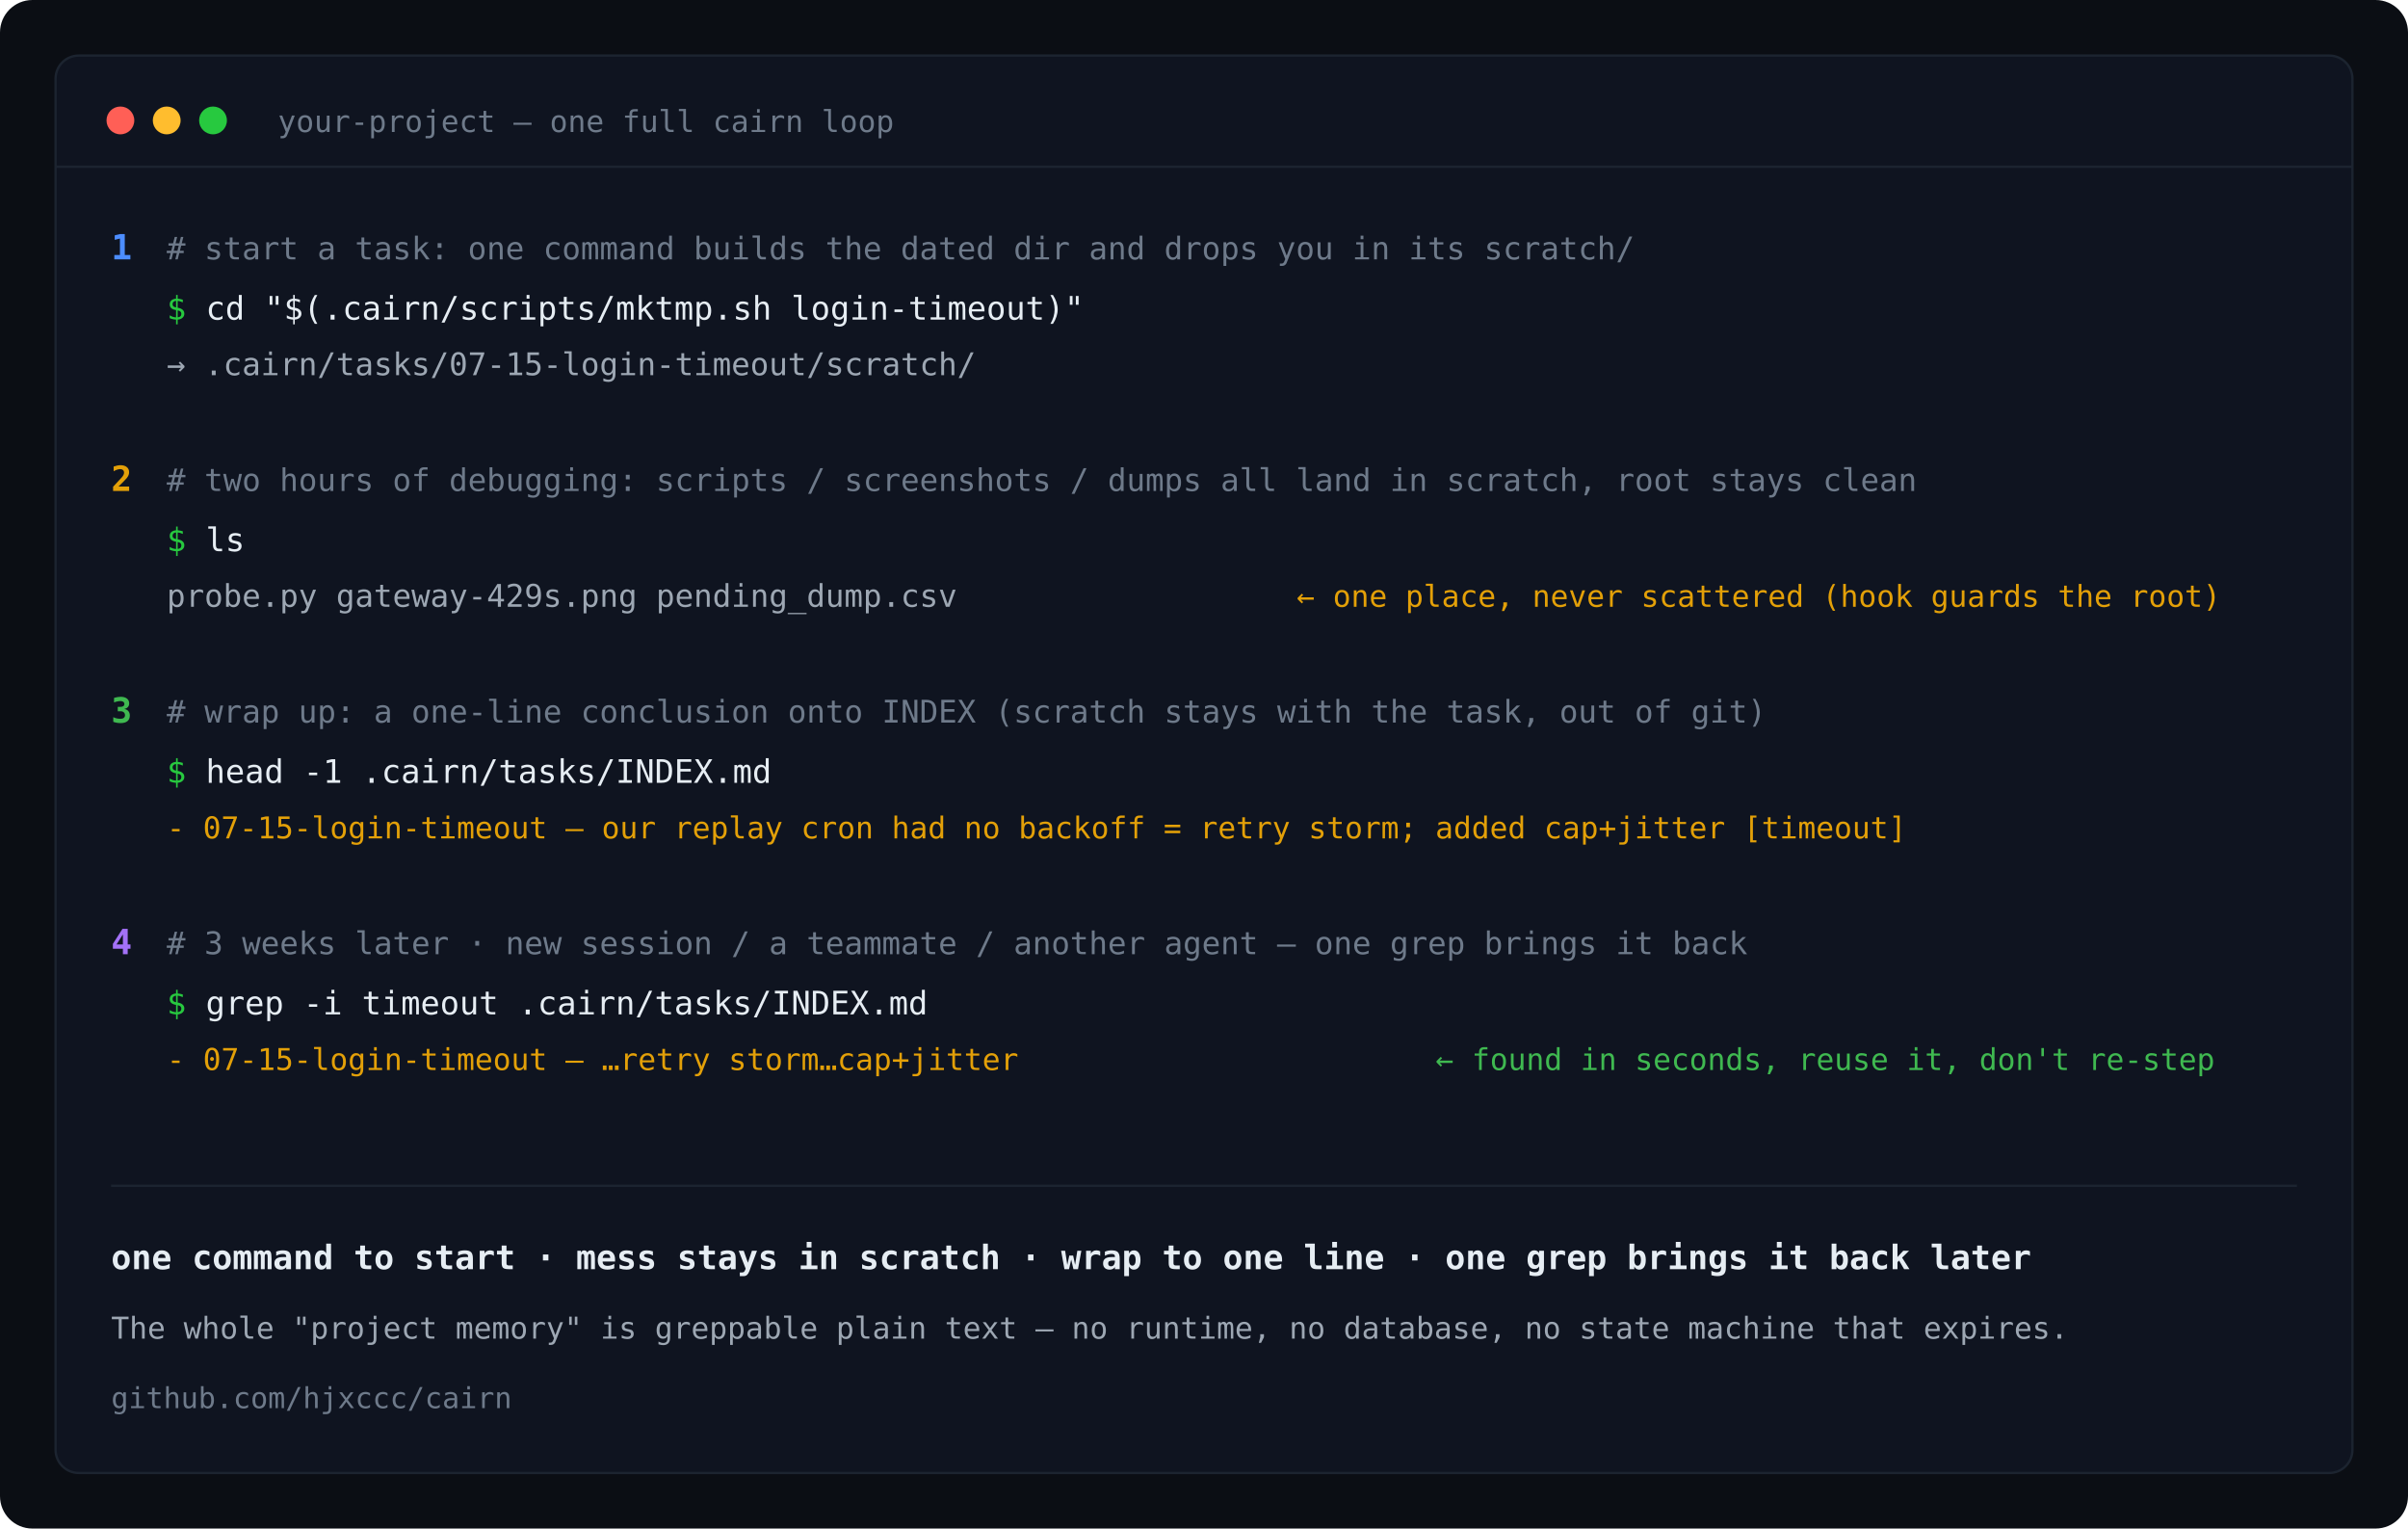
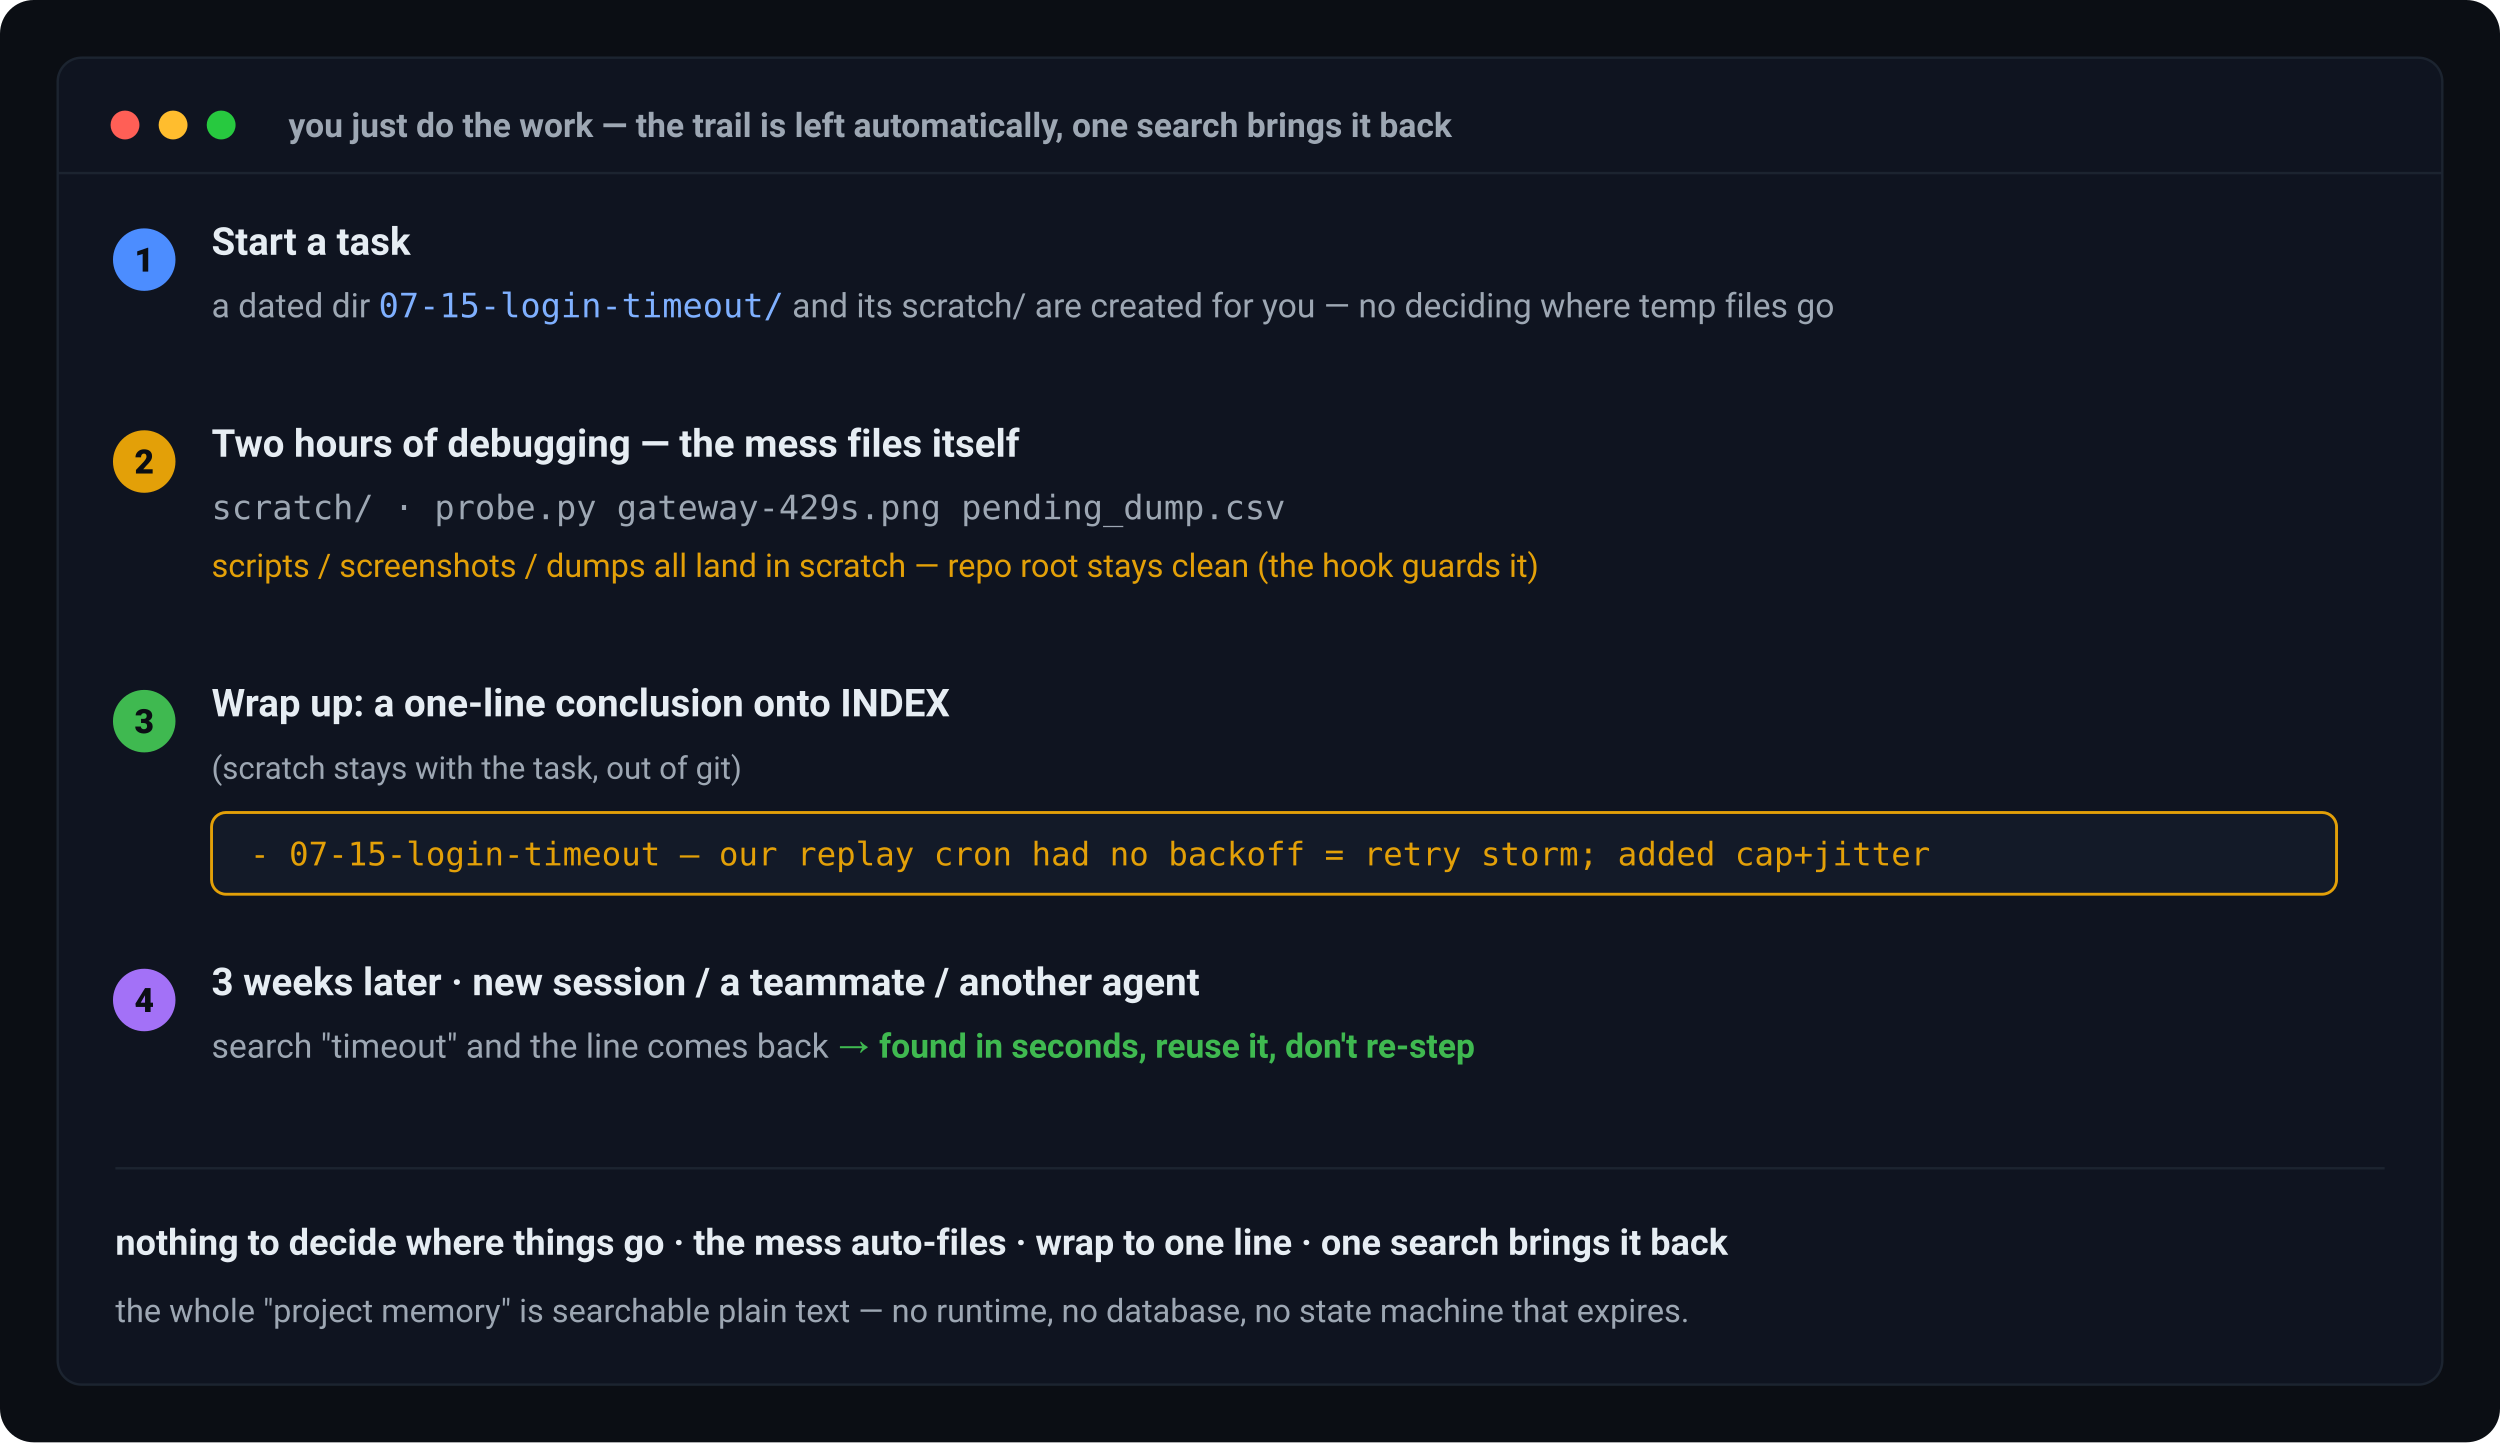
- <svg xmlns="http://www.w3.org/2000/svg" width="1040" height="660" viewBox="0 0 1040 660" font-family="ui-monospace,'Cascadia Code',Consolas,'SF Mono',Menlo,monospace">
-   <rect width="1040" height="660" rx="14" fill="#0B0E14" />
-   <rect x="24" y="24" width="992" height="612" rx="10" fill="#0F1420" stroke="#1C2430" stroke-width="1" />
+ <svg xmlns="http://www.w3.org/2000/svg" width="1040" height="600" viewBox="0 0 1040 600" font-family="-apple-system,'Segoe UI',Roboto,Helvetica,Arial,sans-serif">
+   <rect width="1040" height="600" rx="14" fill="#0B0E14" />
+   <rect x="24" y="24" width="992" height="552" rx="10" fill="#0F1420" stroke="#1C2430" stroke-width="1" />
  <circle cx="52" cy="52" r="6" fill="#FF5F56" />
  <circle cx="72" cy="52" r="6" fill="#FFBD2E" />
  <circle cx="92" cy="52" r="6" fill="#27C93F" />
-   <text x="120" y="57" fill="#6E7A8A" font-size="13">your-project — one full cairn loop</text>
+   <text x="120" y="57" fill="#9DA7B3" font-size="14" font-weight="600">you just do the work — the trail is left automatically, one search brings it back</text>
  <line x1="24" y1="72" x2="1016" y2="72" stroke="#1C2430" stroke-width="1" />
-   <text x="48" y="112" fill="#4C8DFF" font-size="15" font-weight="700">1</text>
-   <text x="72" y="112" fill="#6E7A8A" font-size="13.5"># start a task: one command builds the dated dir and drops you in its scratch/</text>
-   <text x="72" y="138" fill="#E6EDF3" font-size="14">
-     <tspan fill="#27C93F">$</tspan> cd "$(.cairn/scripts/mktmp.sh login-timeout)"</text>
-   <text x="72" y="162" fill="#9DA7B3" font-size="13.5">→ .cairn/tasks/07-15-login-timeout/scratch/</text>
-   <text x="48" y="212" fill="#E3A008" font-size="15" font-weight="700">2</text>
-   <text x="72" y="212" fill="#6E7A8A" font-size="13.5"># two hours of debugging: scripts / screenshots / dumps all land in scratch, root stays clean</text>
-   <text x="72" y="238" fill="#E6EDF3" font-size="14">
-     <tspan fill="#27C93F">$</tspan> ls</text>
-   <text x="72" y="262" fill="#9DA7B3" font-size="13.5">probe.py   gateway-429s.png   pending_dump.csv</text>
-   <text x="560" y="262" fill="#E3A008" font-size="13">← one place, never scattered (hook guards the root)</text>
-   <text x="48" y="312" fill="#3FB950" font-size="15" font-weight="700">3</text>
-   <text x="72" y="312" fill="#6E7A8A" font-size="13.5"># wrap up: a one-line conclusion onto INDEX (scratch stays with the task, out of git)</text>
-   <text x="72" y="338" fill="#E6EDF3" font-size="14">
-     <tspan fill="#27C93F">$</tspan> head -1 .cairn/tasks/INDEX.md</text>
-   <text x="72" y="362" fill="#E3A008" font-size="13">- 07-15-login-timeout — our replay cron had no backoff = retry storm; added cap+jitter [timeout]</text>
-   <text x="48" y="412" fill="#A371F7" font-size="15" font-weight="700">4</text>
-   <text x="72" y="412" fill="#6E7A8A" font-size="13.5"># 3 weeks later · new session / a teammate / another agent — one grep brings it back</text>
-   <text x="72" y="438" fill="#E6EDF3" font-size="14">
-     <tspan fill="#27C93F">$</tspan> grep -i timeout .cairn/tasks/INDEX.md</text>
-   <text x="72" y="462" fill="#E3A008" font-size="13">- 07-15-login-timeout — …retry storm…cap+jitter</text>
-   <text x="620" y="462" fill="#3FB950" font-size="13">← found in seconds, reuse it, don't re-step</text>
-   <line x1="48" y1="512" x2="992" y2="512" stroke="#1C2430" stroke-width="1" />
-   <text x="48" y="548" fill="#E6EDF3" font-size="14.5" font-weight="700">one command to start · mess stays in scratch · wrap to one line · one grep brings it back later</text>
-   <text x="48" y="578" fill="#9DA7B3" font-size="13">The whole "project memory" is greppable plain text — no runtime, no database, no state machine that expires.</text>
-   <text x="48" y="608" fill="#6E7A8A" font-size="12.5">github.com/hjxccc/cairn</text>
+   <circle cx="60" cy="108" r="13" fill="#4C8DFF" />
+   <text x="60" y="113" fill="#0B0E14" font-size="14" font-weight="800" text-anchor="middle">1</text>
+   <text x="88" y="106" fill="#E6EDF3" font-size="16" font-weight="700">Start a task</text>
+   <text x="88" y="132" fill="#9DA7B3" font-size="14">a dated dir <tspan fill="#7FB0FF" font-family="ui-monospace,Consolas,monospace">07-15-login-timeout/</tspan> and its scratch/ are created for you — no deciding where temp files go</text>
+   <circle cx="60" cy="192" r="13" fill="#E3A008" />
+   <text x="60" y="197" fill="#0B0E14" font-size="14" font-weight="800" text-anchor="middle">2</text>
+   <text x="88" y="190" fill="#E6EDF3" font-size="16" font-weight="700">Two hours of debugging — the mess files itself</text>
+   <text x="88" y="216" fill="#9DA7B3" font-size="14" font-family="ui-monospace,Consolas,monospace">scratch/  ·  probe.py   gateway-429s.png   pending_dump.csv</text>
+   <text x="88" y="240" fill="#E3A008" font-size="13.5">scripts / screenshots / dumps all land in scratch — repo root stays clean (the hook guards it)</text>
+   <circle cx="60" cy="300" r="13" fill="#3FB950" />
+   <text x="60" y="305" fill="#0B0E14" font-size="14" font-weight="800" text-anchor="middle">3</text>
+   <text x="88" y="298" fill="#E6EDF3" font-size="16" font-weight="700">Wrap up: a one-line conclusion onto INDEX</text>
+   <text x="88" y="324" fill="#9DA7B3" font-size="13">(scratch stays with the task, out of git)</text>
+   <rect x="88" y="338" width="884" height="34" rx="6" fill="#131A28" stroke="#E3A008" stroke-width="1.2" />
+   <text x="104" y="360" fill="#E3A008" font-size="13.5" font-family="ui-monospace,Consolas,monospace">- 07-15-login-timeout — our replay cron had no backoff = retry storm; added cap+jitter</text>
+   <circle cx="60" cy="416" r="13" fill="#A371F7" />
+   <text x="60" y="421" fill="#0B0E14" font-size="14" font-weight="800" text-anchor="middle">4</text>
+   <text x="88" y="414" fill="#E6EDF3" font-size="16" font-weight="700">3 weeks later · new session / a teammate / another agent</text>
+   <text x="88" y="440" fill="#9DA7B3" font-size="14">search "timeout" and the line comes back <tspan fill="#3FB950" font-weight="700">→ found in seconds, reuse it, don't re-step</tspan>
+   </text>
+   <line x1="48" y1="486" x2="992" y2="486" stroke="#1C2430" stroke-width="1" />
+   <text x="48" y="522" fill="#E6EDF3" font-size="15" font-weight="700">nothing to decide where things go · the mess auto-files · wrap to one line · one search brings it back</text>
+   <text x="48" y="550" fill="#9DA7B3" font-size="13.5">the whole "project memory" is searchable plain text — no runtime, no database, no state machine that expires.</text>
</svg>
